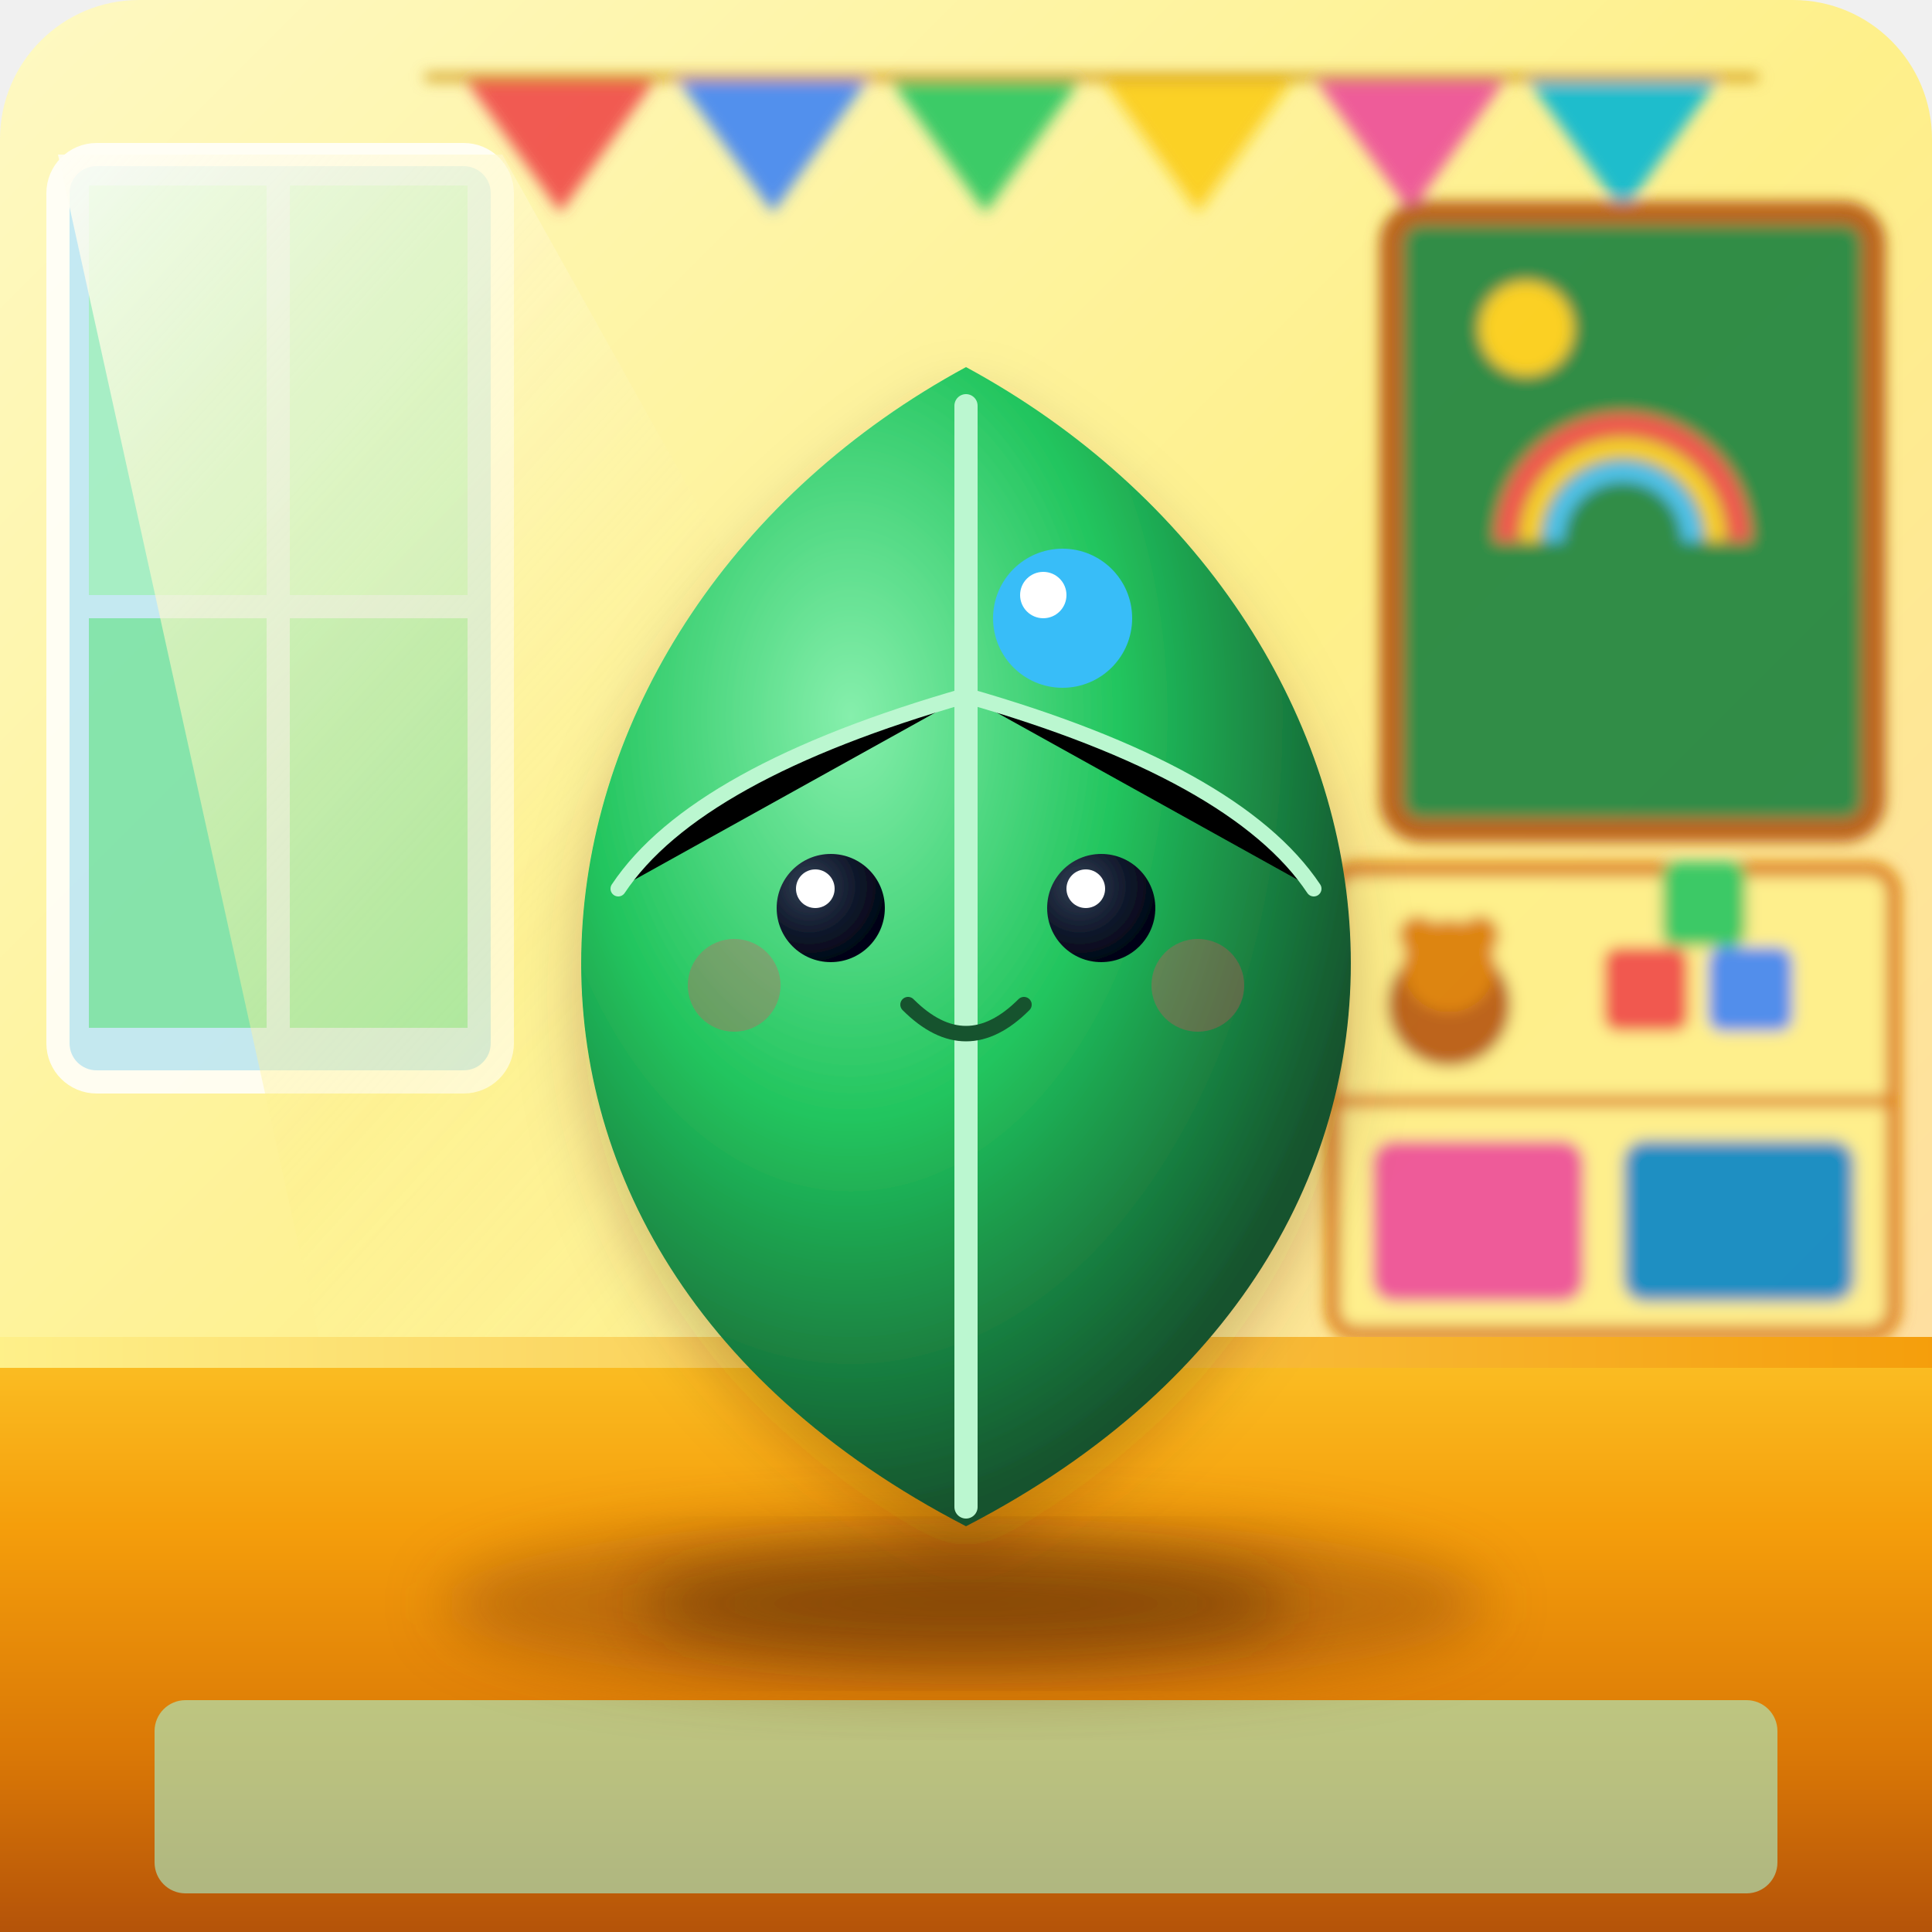
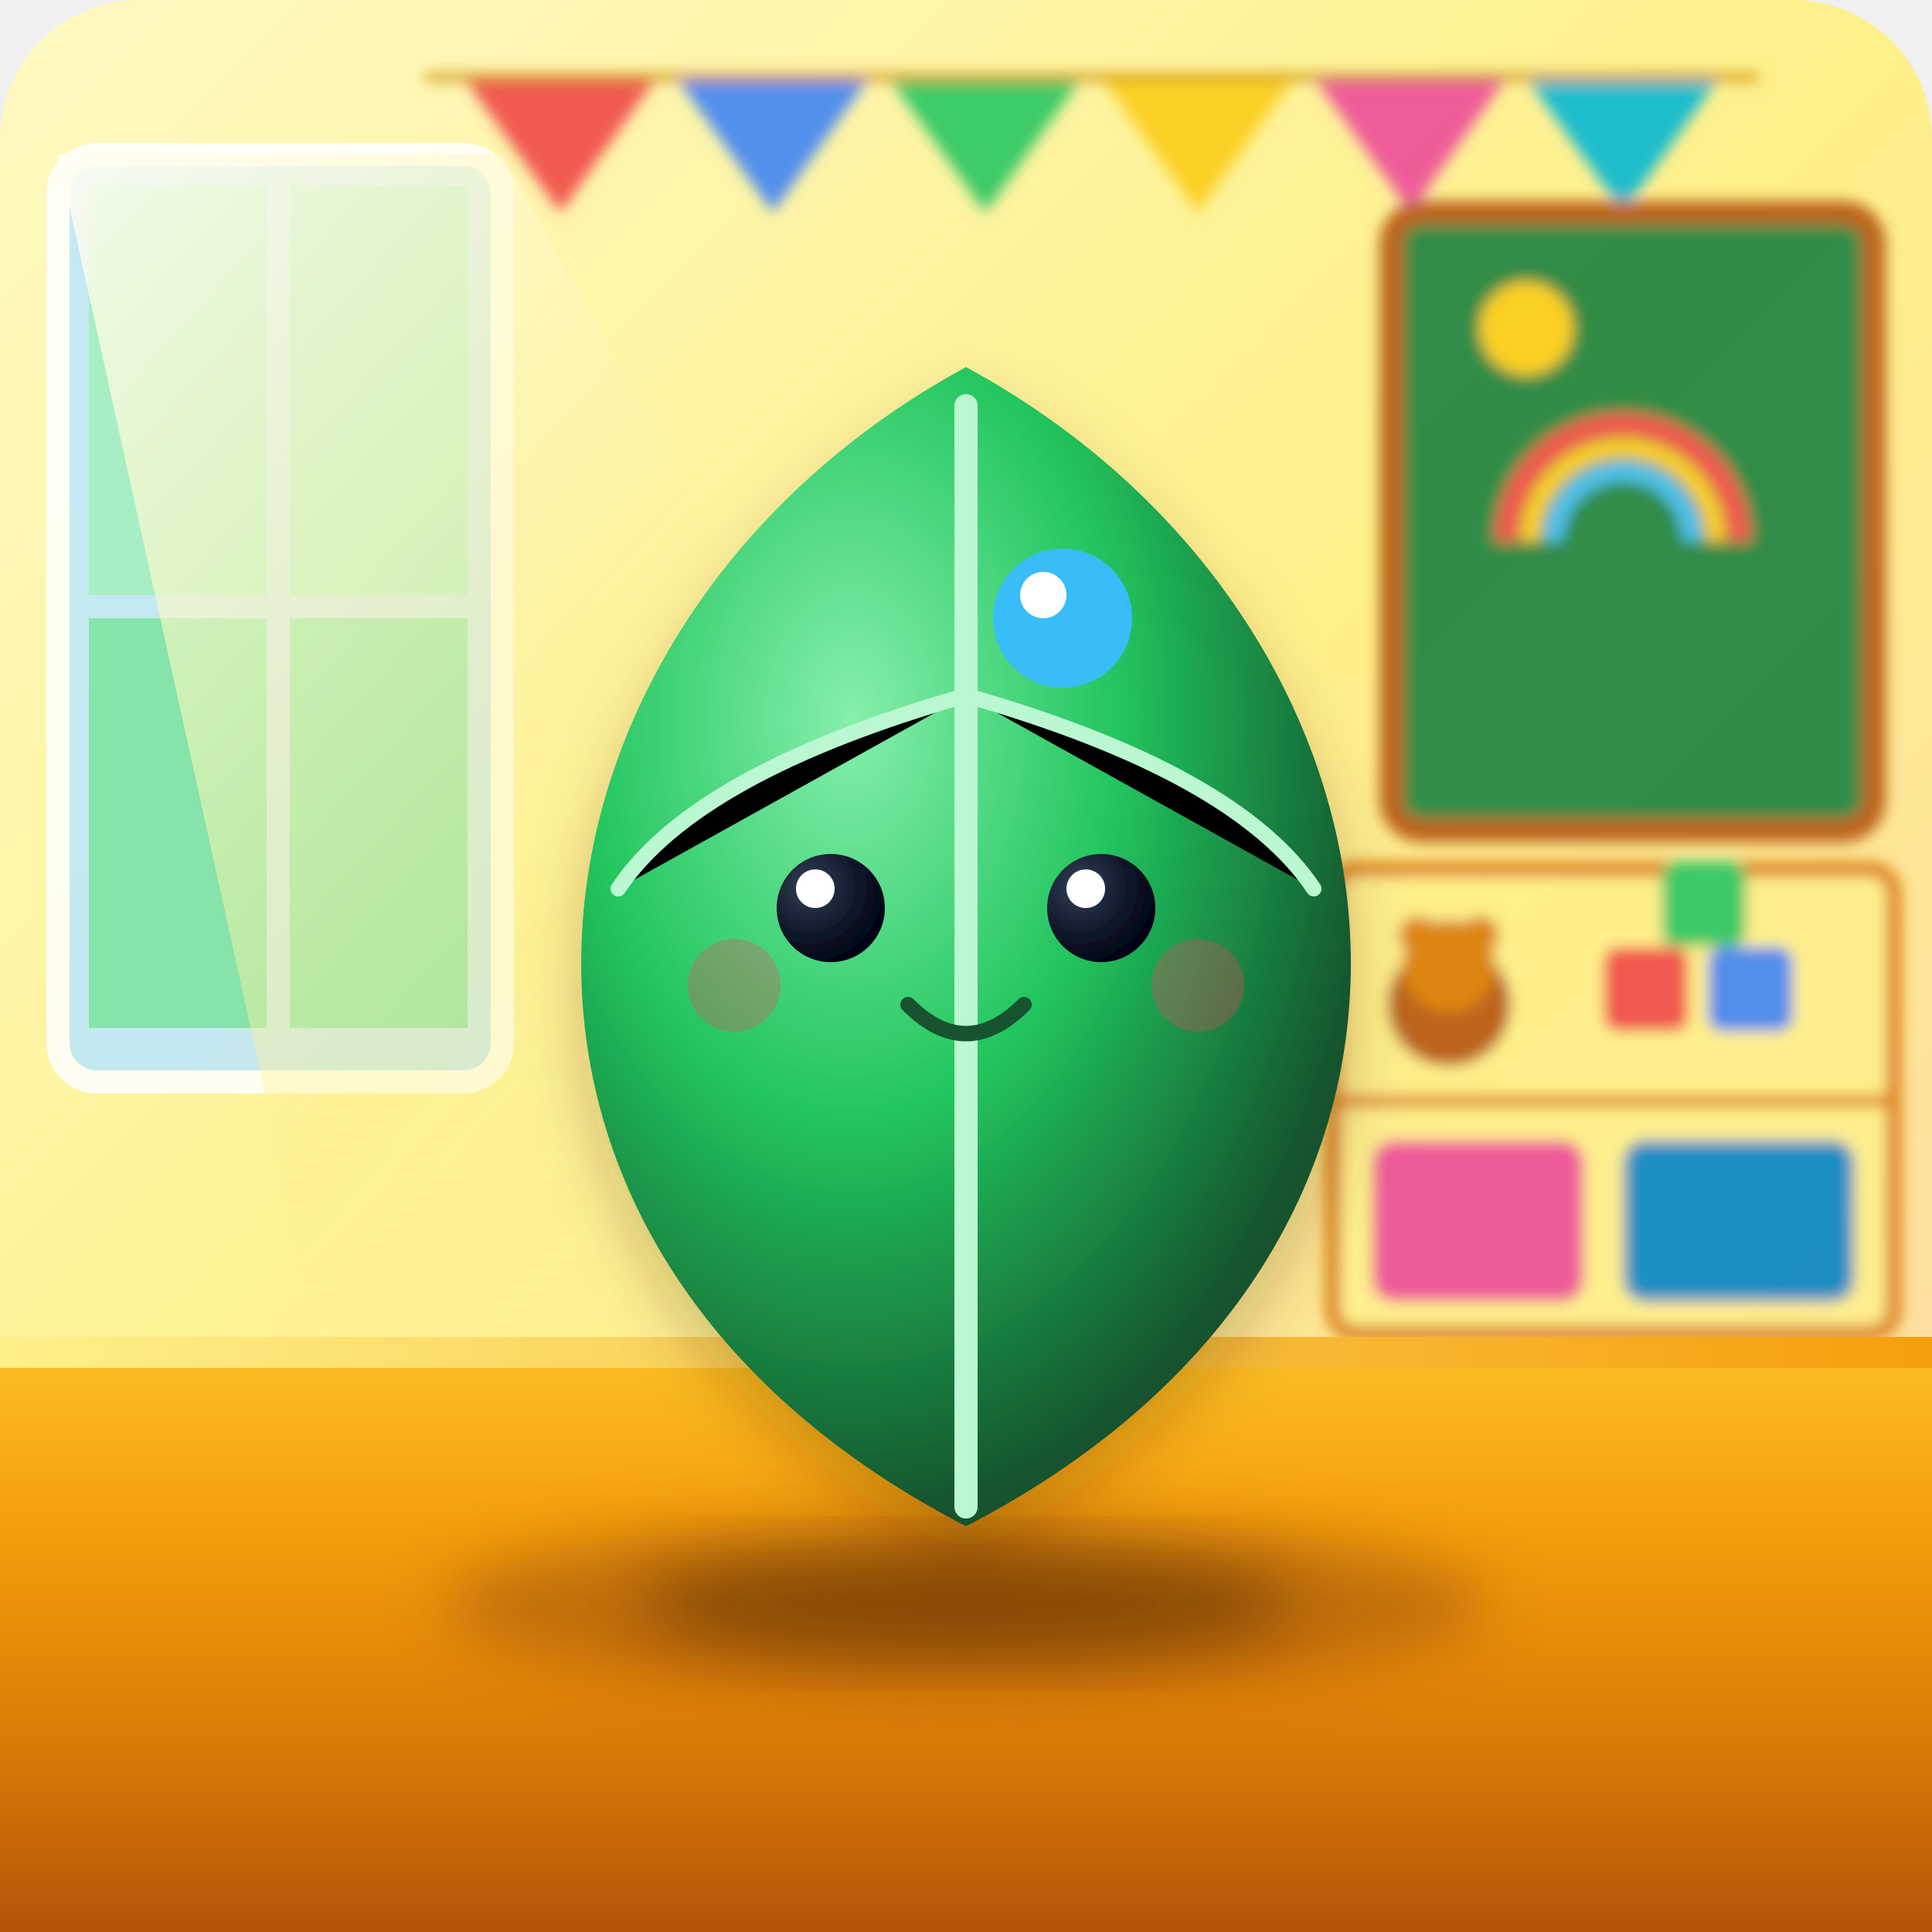
<svg xmlns="http://www.w3.org/2000/svg" viewBox="0 0 500 500" width="100%" height="100%">
  <defs>
    <linearGradient id="roomWall" x1="0%" y1="0%" x2="100%" y2="100%">
      <stop offset="0%" stop-color="#fef9c3" />
      <stop offset="50%" stop-color="#fef08a" />
      <stop offset="100%" stop-color="#fed7aa" />
    </linearGradient>
    <linearGradient id="sunBeam" x1="0%" y1="0%" x2="100%" y2="100%">
      <stop offset="0%" stop-color="#ffffff" stop-opacity="0.85" />
      <stop offset="50%" stop-color="#fef08a" stop-opacity="0.35" />
      <stop offset="100%" stop-color="#ffffff" stop-opacity="0" />
    </linearGradient>
    <linearGradient id="oakTable" x1="0%" y1="0%" x2="0%" y2="100%">
      <stop offset="0%" stop-color="#fbbf24" />
      <stop offset="30%" stop-color="#f59e0b" />
      <stop offset="70%" stop-color="#d97706" />
      <stop offset="100%" stop-color="#b45309" />
    </linearGradient>
    <linearGradient id="tableBevel" x1="0%" y1="0%" x2="100%" y2="0%">
      <stop offset="0%" stop-color="#fef08a" />
      <stop offset="100%" stop-color="#f59e0b" />
    </linearGradient>
    <filter id="bgBlur" x="-10%" y="-10%" width="120%" height="120%">
      <feGaussianBlur stdDeviation="1.8" />
    </filter>
    <filter id="tableShadow" x="-30%" y="-30%" width="160%" height="160%">
      <feGaussianBlur stdDeviation="8" />
    </filter>
    <filter id="charDepth" x="-20%" y="-20%" width="140%" height="140%">
      <feDropShadow dx="0" dy="8" stdDeviation="8" flood-color="#451a03" flood-opacity="0.25" />
    </filter>
    <radialGradient id="pixarEye" cx="30%" cy="30%" r="70%">
      <stop offset="0%" stop-color="#334155" />
      <stop offset="65%" stop-color="#0f172a" />
      <stop offset="100%" stop-color="#020617" />
    </radialGradient>
    <radialGradient id="leafGreen" cx="35%" cy="30%" r="70%">
      <stop offset="0%" stop-color="#86efac" />
      <stop offset="50%" stop-color="#22c55e" />
      <stop offset="100%" stop-color="#14532d" />
    </radialGradient>
  </defs>
  <rect width="500" height="500" rx="36" fill="url(#roomWall)" />
  <g opacity="0.85">
    <rect x="15" y="40" width="115" height="240" rx="10" fill="#bae6fd" stroke="#ffffff" stroke-width="6" />
    <rect x="23" y="48" width="46" height="106" fill="#86efac" opacity="0.65" />
    <rect x="75" y="48" width="46" height="106" fill="#86efac" opacity="0.65" />
    <rect x="23" y="160" width="46" height="106" fill="#4ade80" opacity="0.65" />
    <rect x="75" y="160" width="46" height="106" fill="#4ade80" opacity="0.65" />
    <polygon points="15,40 130,40 320,380 90,380" fill="url(#sunBeam)" />
  </g>
  <g filter="url(#bgBlur)" opacity="0.88">
    <polygon points="120,20 145,55 170,20" fill="#ef4444" />
    <polygon points="175,20 200,55 225,20" fill="#3b82f6" />
    <polygon points="230,20 255,55 280,20" fill="#22c55e" />
    <polygon points="285,20 310,55 335,20" fill="#facc15" />
    <polygon points="340,20 365,55 390,20" fill="#ec4899" />
    <polygon points="395,20 420,55 445,20" fill="#06b6d4" />
    <line x1="110" y1="20" x2="455" y2="20" stroke="#ca8a04" stroke-width="2" />
    <rect x="360" y="55" width="125" height="160" rx="8" fill="#15803d" stroke="#b45309" stroke-width="6" />
    <path d="M 390 140 A 30 30 0 0 1 450 140" fill="none" stroke="#ef4444" stroke-width="6" />
    <path d="M 396 140 A 24 24 0 0 1 444 140" fill="none" stroke="#facc15" stroke-width="5" />
    <path d="M 402 140 A 18 18 0 0 1 438 140" fill="none" stroke="#38bdf8" stroke-width="5" />
    <circle cx="395" cy="85" r="12" fill="#facc15" />
    <rect x="345" y="225" width="145" height="120" rx="6" fill="#fef08a" stroke="#d97706" stroke-width="4" />
    <line x1="345" y1="285" x2="490" y2="285" stroke="#d97706" stroke-width="3" />
    <circle cx="375" cy="260" r="16" fill="#b45309" />
    <circle cx="375" cy="250" r="12" fill="#d97706" />
    <circle cx="367" cy="242" r="5" fill="#d97706" />
    <circle cx="383" cy="242" r="5" fill="#d97706" />
    <rect x="415" y="245" width="22" height="22" rx="4" fill="#ef4444" />
    <rect x="442" y="245" width="22" height="22" rx="4" fill="#3b82f6" />
    <rect x="430" y="223" width="22" height="22" rx="4" fill="#22c55e" />
    <rect x="355" y="295" width="55" height="42" rx="6" fill="#ec4899" />
    <rect x="420" y="295" width="60" height="42" rx="6" fill="#0284c7" />
  </g>
  <path d="M 0 350 L 500 350 L 500 500 L 0 500 Z" fill="url(#oakTable)" />
  <rect x="0" y="346" width="500" height="8" fill="url(#tableBevel)" />
-   <rect x="40" y="440" width="420" height="50" rx="8" fill="#a7f3d0" opacity="0.6" />
  <ellipse cx="250" cy="415" rx="135" ry="22" fill="#78350f" opacity="0.38" filter="url(#tableShadow)" />
  <ellipse cx="250" cy="415" rx="85" ry="14" fill="#451a03" opacity="0.45" filter="url(#tableShadow)" />
  <g filter="url(#charDepth)">
    <path d="M 250 95 C 370 160 395 320 250 395 C 105 320 130 160 250 95 Z" fill="url(#leafGreen)" />
    <path d="M 250 105 L 250 390" stroke="#bbf7d0" stroke-width="6" stroke-linecap="round" />
    <path d="M 250 180 Q 320 200 340 230" stroke="#bbf7d0" stroke-width="4" stroke-linecap="round" />
    <path d="M 250 180 Q 180 200 160 230" stroke="#bbf7d0" stroke-width="4" stroke-linecap="round" />
    <circle cx="215" cy="235" r="14" fill="url(#pixarEye)" />
    <circle cx="285" cy="235" r="14" fill="url(#pixarEye)" />
    <circle cx="211" cy="230" r="5" fill="#ffffff" />
    <circle cx="281" cy="230" r="5" fill="#ffffff" />
    <circle cx="190" cy="255" r="12" fill="#f43f5e" opacity="0.3" />
    <circle cx="310" cy="255" r="12" fill="#f43f5e" opacity="0.3" />
    <path d="M 235 260 Q 250 275 265 260" fill="none" stroke="#14532d" stroke-width="4" stroke-linecap="round" />
    <circle cx="275" cy="160" r="18" fill="#38bdf8" />
    <circle cx="270" cy="154" r="6" fill="#ffffff" />
  </g>
</svg>
